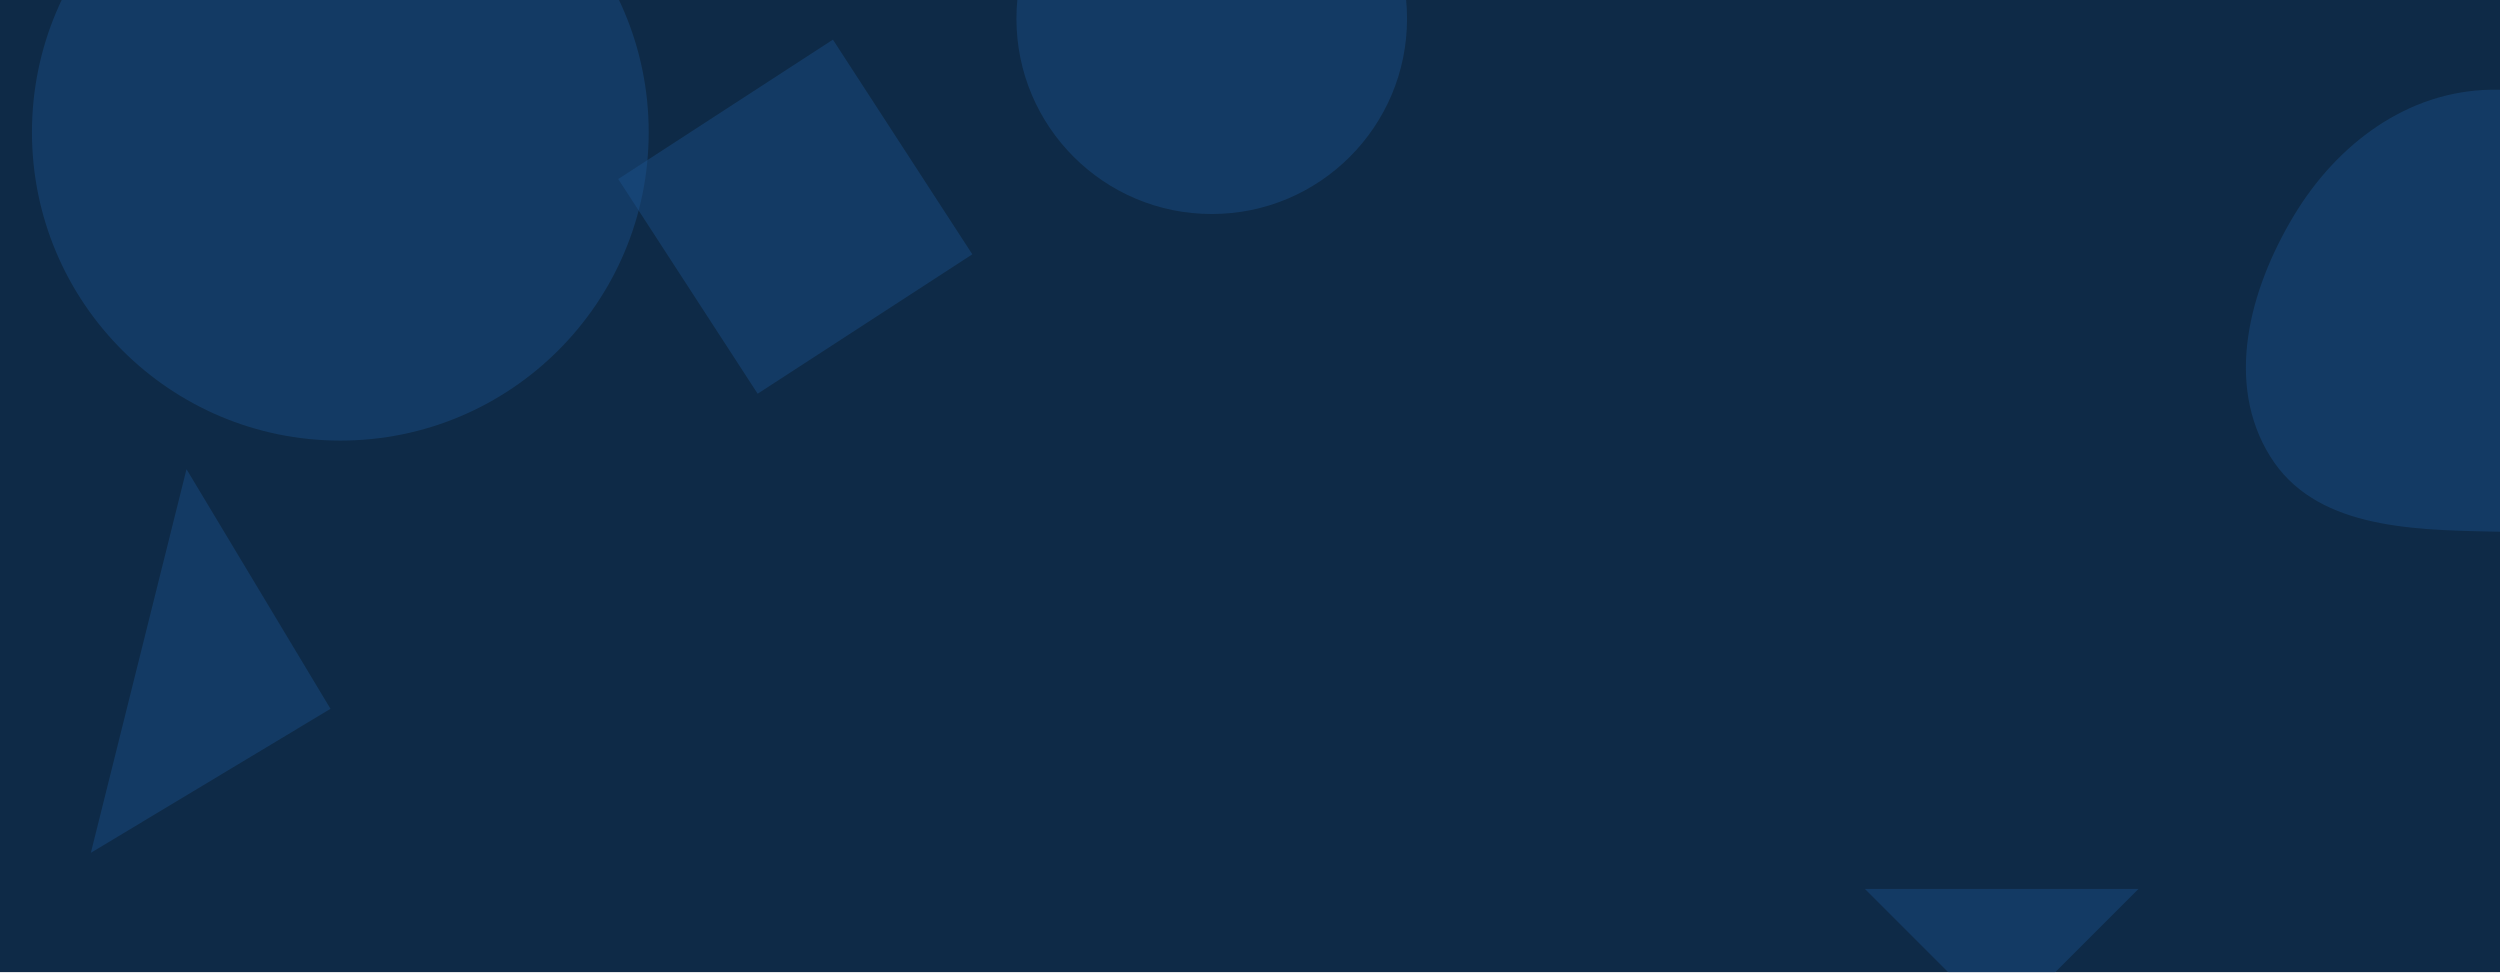
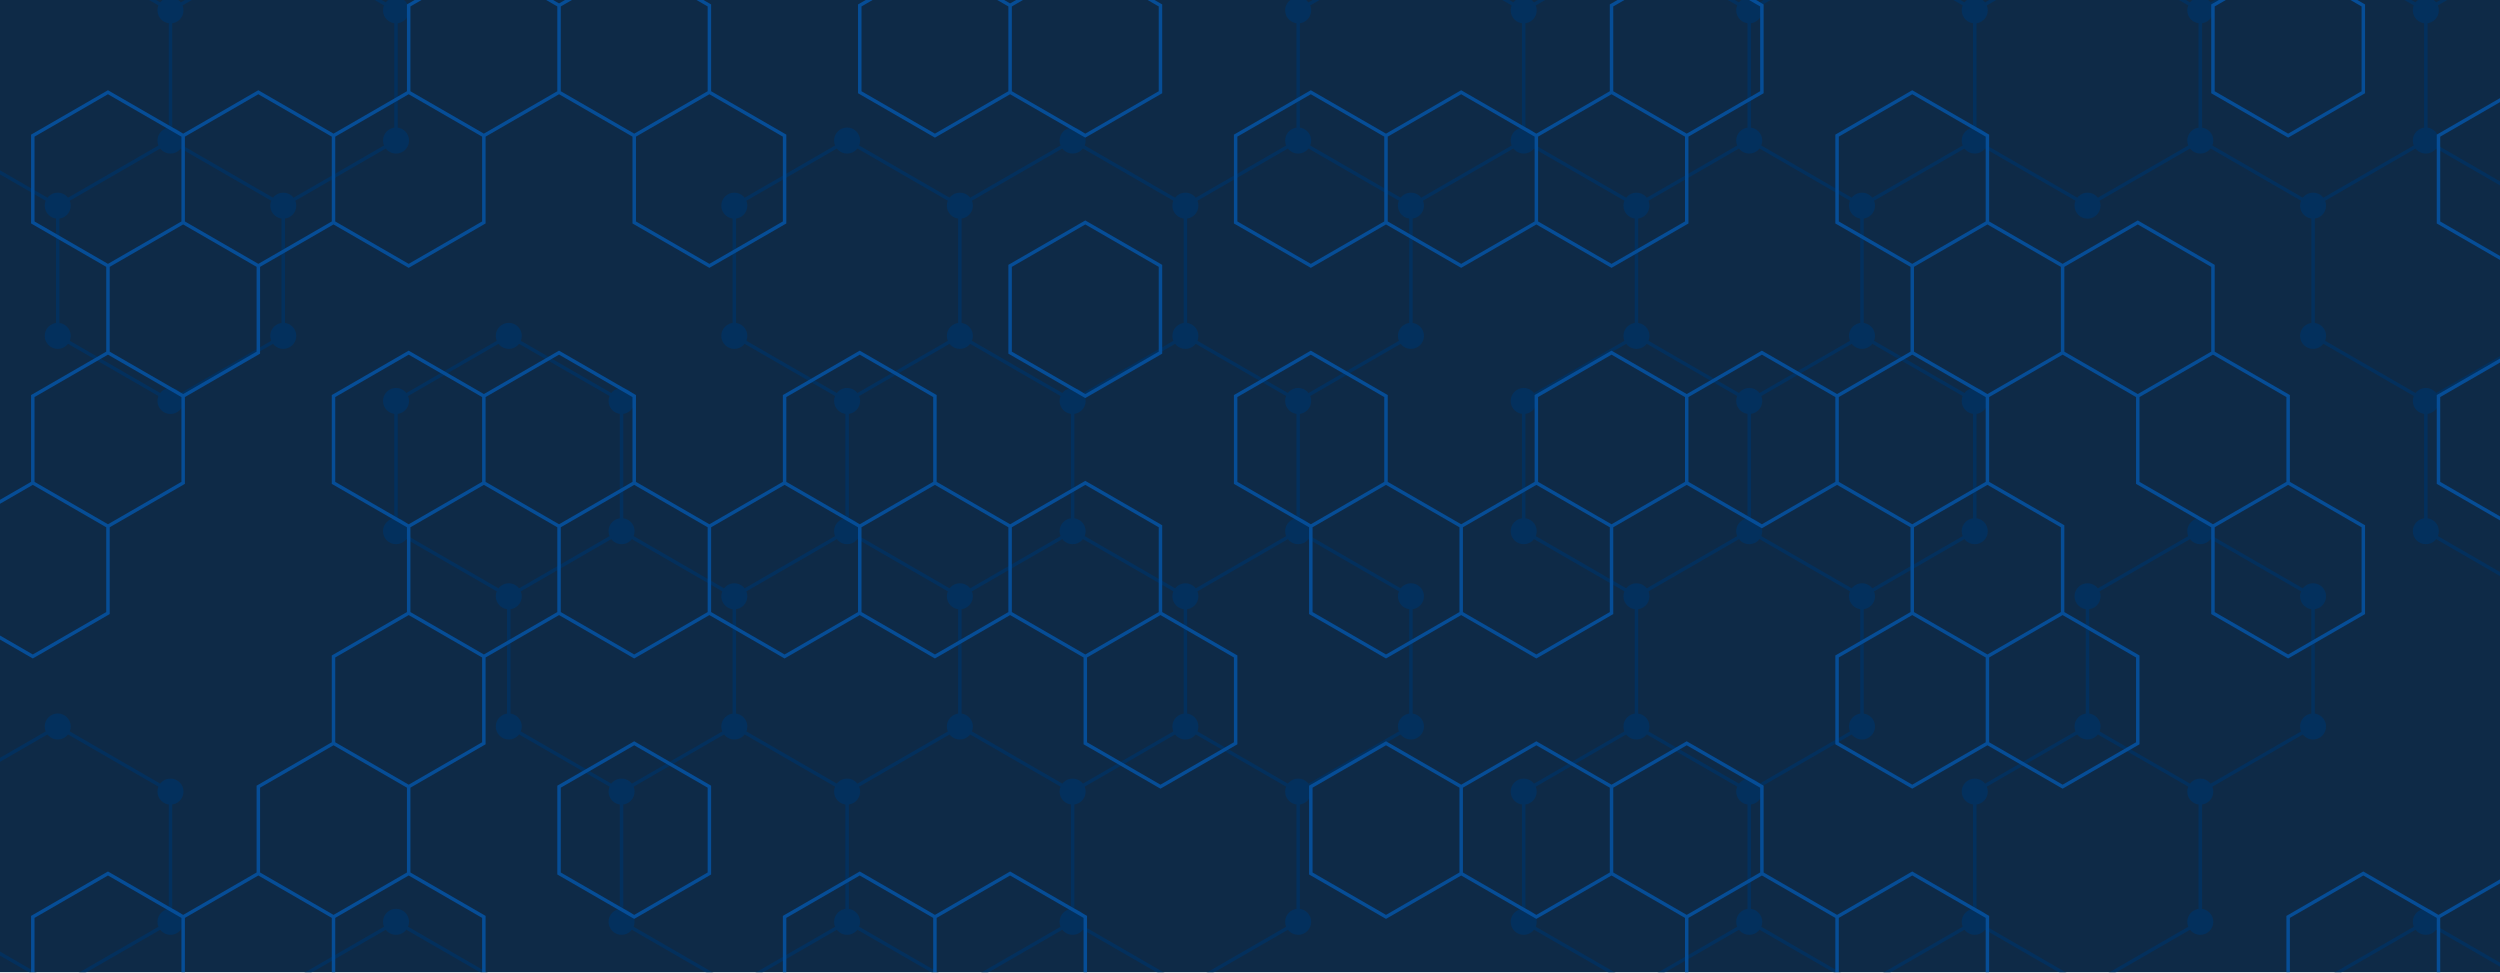
<svg xmlns="http://www.w3.org/2000/svg" version="1.1" width="1440" height="560" preserveAspectRatio="none" viewBox="0 0 1440 560">
-   <g mask="url(&quot;#SvgjsMask1009&quot;)" fill="none">
+   <g mask="url(&quot;#SvgjsMask1011&quot;)" fill="none">
    <rect width="1440" height="560" x="0" y="0" fill="#0e2a47" />
-     <path d="M1152.978 590.816L1231.761 512.033 1074.195 512.033z" fill="rgba(28, 83, 142, 0.4)" class="triangle-float3" />
-     <path d="M585.47 10.78 a112.49 112.49 0 1 0 224.98 0 a112.49 112.49 0 1 0 -224.98 0z" fill="rgba(28, 83, 142, 0.4)" class="triangle-float1" />
-     <path d="M190.363 408.273L107.429 270.247 52.337 491.208z" fill="rgba(28, 83, 142, 0.4)" class="triangle-float2" />
-     <path d="M18.41 76.16 a177.62 177.62 0 1 0 355.24 0 a177.62 177.62 0 1 0 -355.24 0z" fill="rgba(28, 83, 142, 0.4)" class="triangle-float1" />
-     <path d="M479.754 22.83L356.101 103.132 436.402 226.785 560.056 146.484z" fill="rgba(28, 83, 142, 0.4)" class="triangle-float1" />
-     <path d="M1434.571,306.171C1484.986,307.171,1543.079,310.485,1570.5,268.168C1599.428,223.525,1583.458,165.112,1555.17,120.061C1528.832,78.115,1484.092,50.799,1434.571,51.687C1386.5,52.549,1345.994,83.041,1321.238,124.256C1295.601,166.937,1281.345,220.695,1307.672,262.954C1332.997,303.605,1386.686,305.221,1434.571,306.171" fill="rgba(28, 83, 142, 0.4)" class="triangle-float3" />
+     <path d="M33.25 -31.54L98.2 5.96L98.2 80.96L33.25 118.46L-31.7 80.96L-31.7 5.96zM98.2 80.96L163.16 118.46L163.16 193.46L98.2 230.96L33.25 193.46L33.25 118.46zM33.25 418.46L98.2 455.96L98.2 530.96L33.25 568.46L-31.7 530.96L-31.7 455.96zM163.16 -31.54L228.11 5.96L228.11 80.96L163.16 118.46L98.2 80.96L98.2 5.96zM228.11 530.96L293.06 568.46L293.06 643.46L228.11 680.96L163.16 643.46L163.16 568.46zM293.06 193.46L358.02 230.96L358.02 305.96L293.06 343.46L228.11 305.96L228.11 230.96zM358.02 305.96L422.97 343.46L422.97 418.46L358.02 455.96L293.06 418.46L293.06 343.46zM487.93 80.96L552.88 118.46L552.88 193.46L487.93 230.96L422.97 193.46L422.97 118.46zM487.93 305.96L552.88 343.46L552.88 418.46L487.93 455.96L422.97 418.46L422.97 343.46zM422.97 418.46L487.93 455.96L487.93 530.96L422.97 568.46L358.02 530.96L358.02 455.96zM617.83 80.96L682.79 118.46L682.79 193.46L617.83 230.96L552.88 193.46L552.88 118.46zM552.88 193.46L617.83 230.96L617.83 305.96L552.88 343.46L487.93 305.96L487.93 230.96zM552.88 418.46L617.83 455.96L617.83 530.96L552.88 568.46L487.93 530.96L487.93 455.96zM747.74 80.96L812.7 118.46L812.7 193.46L747.74 230.96L682.79 193.46L682.79 118.46zM682.79 193.46L747.74 230.96L747.74 305.96L682.79 343.46L617.83 305.96L617.83 230.96zM747.74 305.96L812.7 343.46L812.7 418.46L747.74 455.96L682.79 418.46L682.79 343.46zM682.79 418.46L747.74 455.96L747.74 530.96L682.79 568.46L617.83 530.96L617.83 455.96zM812.69 -31.54L877.65 5.96L877.65 80.96L812.69 118.46L747.74 80.96L747.74 5.96zM942.6 -31.54L1007.56 5.96L1007.56 80.96L942.6 118.46L877.65 80.96L877.65 5.96zM1007.56 80.96L1072.51 118.46L1072.51 193.46L1007.56 230.96L942.6 193.46L942.6 118.46zM942.6 193.46L1007.56 230.96L1007.56 305.96L942.6 343.46L877.65 305.96L877.65 230.96zM1007.56 305.96L1072.51 343.46L1072.51 418.46L1007.56 455.96L942.6 418.46L942.6 343.46zM942.6 418.46L1007.56 455.96L1007.56 530.96L942.6 568.46L877.65 530.96L877.65 455.96zM1007.56 530.96L1072.51 568.46L1072.51 643.46L1007.56 680.96L942.6 643.46L942.6 568.46zM1072.51 -31.54L1137.46 5.96L1137.46 80.96L1072.51 118.46L1007.56 80.96L1007.56 5.96zM1072.51 193.46L1137.46 230.96L1137.46 305.96L1072.51 343.46L1007.56 305.96L1007.56 230.96zM1137.46 530.96L1202.42 568.46L1202.42 643.46L1137.46 680.96L1072.51 643.46L1072.51 568.46zM1202.42 -31.54L1267.37 5.96L1267.37 80.96L1202.42 118.46L1137.46 80.96L1137.46 5.96zM1267.37 305.96L1332.32 343.46L1332.32 418.46L1267.37 455.96L1202.42 418.46L1202.42 343.46zM1202.42 418.46L1267.37 455.96L1267.37 530.96L1202.42 568.46L1137.46 530.96L1137.46 455.96zM1332.33 -31.54L1397.28 5.96L1397.28 80.96L1332.33 118.46L1267.37 80.96L1267.37 5.96zM1397.28 80.96L1462.23 118.46L1462.23 193.46L1397.28 230.96L1332.33 193.46L1332.33 118.46zM1397.28 530.96L1462.23 568.46L1462.23 643.46L1397.28 680.96L1332.33 643.46L1332.33 568.46zM1462.23 -31.54L1527.19 5.96L1527.19 80.96L1462.23 118.46L1397.28 80.96L1397.28 5.96zM1462.23 193.46L1527.19 230.96L1527.19 305.96L1462.23 343.46L1397.28 305.96L1397.28 230.96zM1527.19 305.96L1592.14 343.46L1592.14 418.46L1527.19 455.96L1462.23 418.46L1462.23 343.46z" stroke="#03305d" stroke-width="2" />
+     <path d="M25.75 -31.54 a7.5 7.5 0 1 0 15 0 a7.5 7.5 0 1 0 -15 0zM90.7 5.96 a7.5 7.5 0 1 0 15 0 a7.5 7.5 0 1 0 -15 0zM90.7 80.96 a7.5 7.5 0 1 0 15 0 a7.5 7.5 0 1 0 -15 0zM25.75 118.46 a7.5 7.5 0 1 0 15 0 a7.5 7.5 0 1 0 -15 0zM-39.2 80.96 a7.5 7.5 0 1 0 15 0 a7.5 7.5 0 1 0 -15 0zM-39.2 5.96 a7.5 7.5 0 1 0 15 0 a7.5 7.5 0 1 0 -15 0zM155.66 118.46 a7.5 7.5 0 1 0 15 0 a7.5 7.5 0 1 0 -15 0zM155.66 193.46 a7.5 7.5 0 1 0 15 0 a7.5 7.5 0 1 0 -15 0zM90.7 230.96 a7.5 7.5 0 1 0 15 0 a7.5 7.5 0 1 0 -15 0zM25.75 193.46 a7.5 7.5 0 1 0 15 0 a7.5 7.5 0 1 0 -15 0zM25.75 418.46 a7.5 7.5 0 1 0 15 0 a7.5 7.5 0 1 0 -15 0zM90.7 455.96 a7.5 7.5 0 1 0 15 0 a7.5 7.5 0 1 0 -15 0zM90.7 530.96 a7.5 7.5 0 1 0 15 0 a7.5 7.5 0 1 0 -15 0zM25.75 568.46 a7.5 7.5 0 1 0 15 0 a7.5 7.5 0 1 0 -15 0zM-39.2 530.96 a7.5 7.5 0 1 0 15 0 a7.5 7.5 0 1 0 -15 0zM-39.2 455.96 a7.5 7.5 0 1 0 15 0 a7.5 7.5 0 1 0 -15 0zM155.66 -31.54 a7.5 7.5 0 1 0 15 0 a7.5 7.5 0 1 0 -15 0zM220.61 5.96 a7.5 7.5 0 1 0 15 0 a7.5 7.5 0 1 0 -15 0zM220.61 80.96 a7.5 7.5 0 1 0 15 0 a7.5 7.5 0 1 0 -15 0zM220.61 530.96 a7.5 7.5 0 1 0 15 0 a7.5 7.5 0 1 0 -15 0zM285.56 568.46 a7.5 7.5 0 1 0 15 0 a7.5 7.5 0 1 0 -15 0zM285.56 643.46 a7.5 7.5 0 1 0 15 0 a7.5 7.5 0 1 0 -15 0zM220.61 680.96 a7.5 7.5 0 1 0 15 0 a7.5 7.5 0 1 0 -15 0zM155.66 643.46 a7.5 7.5 0 1 0 15 0 a7.5 7.5 0 1 0 -15 0zM155.66 568.46 a7.5 7.5 0 1 0 15 0 a7.5 7.5 0 1 0 -15 0zM285.56 193.46 a7.5 7.5 0 1 0 15 0 a7.5 7.5 0 1 0 -15 0zM350.52 230.96 a7.5 7.5 0 1 0 15 0 a7.5 7.5 0 1 0 -15 0zM350.52 305.96 a7.5 7.5 0 1 0 15 0 a7.5 7.5 0 1 0 -15 0zM285.56 343.46 a7.5 7.5 0 1 0 15 0 a7.5 7.5 0 1 0 -15 0zM220.61 305.96 a7.5 7.5 0 1 0 15 0 a7.5 7.5 0 1 0 -15 0zM220.61 230.96 a7.5 7.5 0 1 0 15 0 a7.5 7.5 0 1 0 -15 0zM415.47 343.46 a7.5 7.5 0 1 0 15 0 a7.5 7.5 0 1 0 -15 0zM415.47 418.46 a7.5 7.5 0 1 0 15 0 a7.5 7.5 0 1 0 -15 0zM350.52 455.96 a7.5 7.5 0 1 0 15 0 a7.5 7.5 0 1 0 -15 0zM285.56 418.46 a7.5 7.5 0 1 0 15 0 a7.5 7.5 0 1 0 -15 0zM480.43 80.96 a7.5 7.5 0 1 0 15 0 a7.5 7.5 0 1 0 -15 0zM545.38 118.46 a7.5 7.5 0 1 0 15 0 a7.5 7.5 0 1 0 -15 0zM545.38 193.46 a7.5 7.5 0 1 0 15 0 a7.5 7.5 0 1 0 -15 0zM480.43 230.96 a7.5 7.5 0 1 0 15 0 a7.5 7.5 0 1 0 -15 0zM415.47 193.46 a7.5 7.5 0 1 0 15 0 a7.5 7.5 0 1 0 -15 0zM415.47 118.46 a7.5 7.5 0 1 0 15 0 a7.5 7.5 0 1 0 -15 0zM480.43 305.96 a7.5 7.5 0 1 0 15 0 a7.5 7.5 0 1 0 -15 0zM545.38 343.46 a7.5 7.5 0 1 0 15 0 a7.5 7.5 0 1 0 -15 0zM545.38 418.46 a7.5 7.5 0 1 0 15 0 a7.5 7.5 0 1 0 -15 0zM480.43 455.96 a7.5 7.5 0 1 0 15 0 a7.5 7.5 0 1 0 -15 0zM480.43 530.96 a7.5 7.5 0 1 0 15 0 a7.5 7.5 0 1 0 -15 0zM415.47 568.46 a7.5 7.5 0 1 0 15 0 a7.5 7.5 0 1 0 -15 0zM350.52 530.96 a7.5 7.5 0 1 0 15 0 a7.5 7.5 0 1 0 -15 0zM610.33 80.96 a7.5 7.5 0 1 0 15 0 a7.5 7.5 0 1 0 -15 0zM675.29 118.46 a7.5 7.5 0 1 0 15 0 a7.5 7.5 0 1 0 -15 0zM675.29 193.46 a7.5 7.5 0 1 0 15 0 a7.5 7.5 0 1 0 -15 0zM610.33 230.96 a7.5 7.5 0 1 0 15 0 a7.5 7.5 0 1 0 -15 0zM610.33 305.96 a7.5 7.5 0 1 0 15 0 a7.5 7.5 0 1 0 -15 0zM610.33 455.96 a7.5 7.5 0 1 0 15 0 a7.5 7.5 0 1 0 -15 0zM610.33 530.96 a7.5 7.5 0 1 0 15 0 a7.5 7.5 0 1 0 -15 0zM545.38 568.46 a7.5 7.5 0 1 0 15 0 a7.5 7.5 0 1 0 -15 0zM740.24 80.96 a7.5 7.5 0 1 0 15 0 a7.5 7.5 0 1 0 -15 0zM805.2 118.46 a7.5 7.5 0 1 0 15 0 a7.5 7.5 0 1 0 -15 0zM805.2 193.46 a7.5 7.5 0 1 0 15 0 a7.5 7.5 0 1 0 -15 0zM740.24 230.96 a7.5 7.5 0 1 0 15 0 a7.5 7.5 0 1 0 -15 0zM740.24 305.96 a7.5 7.5 0 1 0 15 0 a7.5 7.5 0 1 0 -15 0zM675.29 343.46 a7.5 7.5 0 1 0 15 0 a7.5 7.5 0 1 0 -15 0zM805.2 343.46 a7.5 7.5 0 1 0 15 0 a7.5 7.5 0 1 0 -15 0zM805.2 418.46 a7.5 7.5 0 1 0 15 0 a7.5 7.5 0 1 0 -15 0zM740.24 455.96 a7.5 7.5 0 1 0 15 0 a7.5 7.5 0 1 0 -15 0zM675.29 418.46 a7.5 7.5 0 1 0 15 0 a7.5 7.5 0 1 0 -15 0zM740.24 530.96 a7.5 7.5 0 1 0 15 0 a7.5 7.5 0 1 0 -15 0zM675.29 568.46 a7.5 7.5 0 1 0 15 0 a7.5 7.5 0 1 0 -15 0zM805.19 -31.54 a7.5 7.5 0 1 0 15 0 a7.5 7.5 0 1 0 -15 0zM870.15 5.96 a7.5 7.5 0 1 0 15 0 a7.5 7.5 0 1 0 -15 0zM870.15 80.96 a7.5 7.5 0 1 0 15 0 a7.5 7.5 0 1 0 -15 0zM805.19 118.46 a7.5 7.5 0 1 0 15 0 a7.5 7.5 0 1 0 -15 0zM740.24 5.96 a7.5 7.5 0 1 0 15 0 a7.5 7.5 0 1 0 -15 0zM935.1 -31.54 a7.5 7.5 0 1 0 15 0 a7.5 7.5 0 1 0 -15 0zM1000.06 5.96 a7.5 7.5 0 1 0 15 0 a7.5 7.5 0 1 0 -15 0zM1000.06 80.96 a7.5 7.5 0 1 0 15 0 a7.5 7.5 0 1 0 -15 0zM935.1 118.46 a7.5 7.5 0 1 0 15 0 a7.5 7.5 0 1 0 -15 0zM1065.01 118.46 a7.5 7.5 0 1 0 15 0 a7.5 7.5 0 1 0 -15 0zM1065.01 193.46 a7.5 7.5 0 1 0 15 0 a7.5 7.5 0 1 0 -15 0zM1000.06 230.96 a7.5 7.5 0 1 0 15 0 a7.5 7.5 0 1 0 -15 0zM935.1 193.46 a7.5 7.5 0 1 0 15 0 a7.5 7.5 0 1 0 -15 0zM1000.06 305.96 a7.5 7.5 0 1 0 15 0 a7.5 7.5 0 1 0 -15 0zM935.1 343.46 a7.5 7.5 0 1 0 15 0 a7.5 7.5 0 1 0 -15 0zM870.15 305.96 a7.5 7.5 0 1 0 15 0 a7.5 7.5 0 1 0 -15 0zM870.15 230.96 a7.5 7.5 0 1 0 15 0 a7.5 7.5 0 1 0 -15 0zM1065.01 343.46 a7.5 7.5 0 1 0 15 0 a7.5 7.5 0 1 0 -15 0zM1065.01 418.46 a7.5 7.5 0 1 0 15 0 a7.5 7.5 0 1 0 -15 0zM1000.06 455.96 a7.5 7.5 0 1 0 15 0 a7.5 7.5 0 1 0 -15 0zM935.1 418.46 a7.5 7.5 0 1 0 15 0 a7.5 7.5 0 1 0 -15 0zM1000.06 530.96 a7.5 7.5 0 1 0 15 0 a7.5 7.5 0 1 0 -15 0zM935.1 568.46 a7.5 7.5 0 1 0 15 0 a7.5 7.5 0 1 0 -15 0zM870.15 530.96 a7.5 7.5 0 1 0 15 0 a7.5 7.5 0 1 0 -15 0zM870.15 455.96 a7.5 7.5 0 1 0 15 0 a7.5 7.5 0 1 0 -15 0zM1065.01 568.46 a7.5 7.5 0 1 0 15 0 a7.5 7.5 0 1 0 -15 0zM1065.01 643.46 a7.5 7.5 0 1 0 15 0 a7.5 7.5 0 1 0 -15 0zM1000.06 680.96 a7.5 7.5 0 1 0 15 0 a7.5 7.5 0 1 0 -15 0zM935.1 643.46 a7.5 7.5 0 1 0 15 0 a7.5 7.5 0 1 0 -15 0zM1065.01 -31.54 a7.5 7.5 0 1 0 15 0 a7.5 7.5 0 1 0 -15 0zM1129.96 5.96 a7.5 7.5 0 1 0 15 0 a7.5 7.5 0 1 0 -15 0zM1129.96 80.96 a7.5 7.5 0 1 0 15 0 a7.5 7.5 0 1 0 -15 0zM1129.96 230.96 a7.5 7.5 0 1 0 15 0 a7.5 7.5 0 1 0 -15 0zM1129.96 305.96 a7.5 7.5 0 1 0 15 0 a7.5 7.5 0 1 0 -15 0zM1129.96 530.96 a7.5 7.5 0 1 0 15 0 a7.5 7.5 0 1 0 -15 0zM1194.92 568.46 a7.5 7.5 0 1 0 15 0 a7.5 7.5 0 1 0 -15 0zM1194.92 643.46 a7.5 7.5 0 1 0 15 0 a7.5 7.5 0 1 0 -15 0zM1129.96 680.96 a7.5 7.5 0 1 0 15 0 a7.5 7.5 0 1 0 -15 0zM1194.92 -31.54 a7.5 7.5 0 1 0 15 0 a7.5 7.5 0 1 0 -15 0zM1259.87 5.96 a7.5 7.5 0 1 0 15 0 a7.5 7.5 0 1 0 -15 0zM1259.87 80.96 a7.5 7.5 0 1 0 15 0 a7.5 7.5 0 1 0 -15 0zM1194.92 118.46 a7.5 7.5 0 1 0 15 0 a7.5 7.5 0 1 0 -15 0zM1259.87 305.96 a7.5 7.5 0 1 0 15 0 a7.5 7.5 0 1 0 -15 0zM1324.82 343.46 a7.5 7.5 0 1 0 15 0 a7.5 7.5 0 1 0 -15 0zM1324.82 418.46 a7.5 7.5 0 1 0 15 0 a7.5 7.5 0 1 0 -15 0zM1259.87 455.96 a7.5 7.5 0 1 0 15 0 a7.5 7.5 0 1 0 -15 0zM1194.92 418.46 a7.5 7.5 0 1 0 15 0 a7.5 7.5 0 1 0 -15 0zM1194.92 343.46 a7.5 7.5 0 1 0 15 0 a7.5 7.5 0 1 0 -15 0zM1259.87 530.96 a7.5 7.5 0 1 0 15 0 a7.5 7.5 0 1 0 -15 0zM1129.96 455.96 a7.5 7.5 0 1 0 15 0 a7.5 7.5 0 1 0 -15 0zM1324.83 -31.54 a7.5 7.5 0 1 0 15 0 a7.5 7.5 0 1 0 -15 0zM1389.78 5.96 a7.5 7.5 0 1 0 15 0 a7.5 7.5 0 1 0 -15 0zM1389.78 80.96 a7.5 7.5 0 1 0 15 0 a7.5 7.5 0 1 0 -15 0zM1324.83 118.46 a7.5 7.5 0 1 0 15 0 a7.5 7.5 0 1 0 -15 0zM1454.73 118.46 a7.5 7.5 0 1 0 15 0 a7.5 7.5 0 1 0 -15 0zM1454.73 193.46 a7.5 7.5 0 1 0 15 0 a7.5 7.5 0 1 0 -15 0zM1389.78 230.96 a7.5 7.5 0 1 0 15 0 a7.5 7.5 0 1 0 -15 0zM1324.83 193.46 a7.5 7.5 0 1 0 15 0 a7.5 7.5 0 1 0 -15 0zM1389.78 530.96 a7.5 7.5 0 1 0 15 0 a7.5 7.5 0 1 0 -15 0zM1454.73 568.46 a7.5 7.5 0 1 0 15 0 a7.5 7.5 0 1 0 -15 0zM1454.73 643.46 a7.5 7.5 0 1 0 15 0 a7.5 7.5 0 1 0 -15 0zM1389.78 680.96 a7.5 7.5 0 1 0 15 0 a7.5 7.5 0 1 0 -15 0zM1324.83 643.46 a7.5 7.5 0 1 0 15 0 a7.5 7.5 0 1 0 -15 0zM1324.83 568.46 a7.5 7.5 0 1 0 15 0 a7.5 7.5 0 1 0 -15 0zM1454.73 -31.54 a7.5 7.5 0 1 0 15 0 a7.5 7.5 0 1 0 -15 0zM1519.69 5.96 a7.5 7.5 0 1 0 15 0 a7.5 7.5 0 1 0 -15 0zM1519.69 80.96 a7.5 7.5 0 1 0 15 0 a7.5 7.5 0 1 0 -15 0zM1519.69 230.96 a7.5 7.5 0 1 0 15 0 a7.5 7.5 0 1 0 -15 0zM1519.69 305.96 a7.5 7.5 0 1 0 15 0 a7.5 7.5 0 1 0 -15 0zM1454.73 343.46 a7.5 7.5 0 1 0 15 0 a7.5 7.5 0 1 0 -15 0zM1389.78 305.96 a7.5 7.5 0 1 0 15 0 a7.5 7.5 0 1 0 -15 0zM1584.64 343.46 a7.5 7.5 0 1 0 15 0 a7.5 7.5 0 1 0 -15 0zM1584.64 418.46 a7.5 7.5 0 1 0 15 0 a7.5 7.5 0 1 0 -15 0zM1519.69 455.96 a7.5 7.5 0 1 0 15 0 a7.5 7.5 0 1 0 -15 0zM1454.73 418.46 a7.5 7.5 0 1 0 15 0 a7.5 7.5 0 1 0 -15 0z" fill="#03305d" />
+     <path d="M62.19 53.13L105.5 78.13L105.5 128.13L62.19 153.13L18.89 128.13L18.89 78.13zM62.19 203.13L105.5 228.13L105.5 278.13L62.19 303.13L18.89 278.13L18.89 228.13zM18.89 278.13L62.19 303.13L62.19 353.13L18.89 378.13L-24.41 353.13L-24.41 303.13zM62.19 503.13L105.5 528.13L105.5 578.13L62.19 603.13L18.89 578.13L18.89 528.13zM148.8 53.13L192.1 78.13L192.1 128.13L148.8 153.13L105.5 128.13L105.5 78.13zM105.5 128.13L148.8 153.13L148.8 203.13L105.5 228.13L62.19 203.13L62.19 153.13zM148.8 503.13L192.1 528.13L192.1 578.13L148.8 603.13L105.5 578.13L105.5 528.13zM235.4 53.13L278.7 78.13L278.7 128.13L235.4 153.13L192.1 128.13L192.1 78.13zM235.4 203.13L278.7 228.13L278.7 278.13L235.4 303.13L192.1 278.13L192.1 228.13zM235.4 353.13L278.7 378.13L278.7 428.13L235.4 453.13L192.1 428.13L192.1 378.13zM192.1 428.13L235.4 453.13L235.4 503.13L192.1 528.13L148.8 503.13L148.8 453.13zM235.4 503.13L278.7 528.13L278.7 578.13L235.4 603.13L192.1 578.13L192.1 528.13zM278.7 -21.87L322.01 3.13L322.01 53.13L278.7 78.13L235.4 53.13L235.4 3.13zM322.01 203.13L365.31 228.13L365.31 278.13L322.01 303.13L278.7 278.13L278.7 228.13zM278.7 278.13L322.01 303.13L322.01 353.13L278.7 378.13L235.4 353.13L235.4 303.13zM365.31 -21.87L408.61 3.13L408.61 53.13L365.31 78.13L322.01 53.13L322.01 3.13zM408.61 53.13L451.92 78.13L451.92 128.13L408.61 153.13L365.31 128.13L365.31 78.13zM365.31 278.13L408.61 303.13L408.61 353.13L365.31 378.13L322.01 353.13L322.01 303.13zM365.31 428.13L408.61 453.13L408.61 503.13L365.31 528.13L322.01 503.13L322.01 453.13zM495.22 203.13L538.52 228.13L538.52 278.13L495.22 303.13L451.92 278.13L451.92 228.13zM451.92 278.13L495.22 303.13L495.22 353.13L451.92 378.13L408.61 353.13L408.61 303.13zM495.22 503.13L538.52 528.13L538.52 578.13L495.22 603.13L451.92 578.13L451.92 528.13zM538.52 -21.87L581.82 3.13L581.82 53.13L538.52 78.13L495.22 53.13L495.22 3.13zM538.52 278.13L581.82 303.13L581.82 353.13L538.52 378.13L495.22 353.13L495.22 303.13zM581.82 503.13L625.13 528.13L625.13 578.13L581.82 603.13L538.52 578.13L538.52 528.13zM625.13 -21.87L668.43 3.13L668.43 53.13L625.13 78.13L581.82 53.13L581.82 3.13zM625.13 128.13L668.43 153.13L668.43 203.13L625.13 228.13L581.82 203.13L581.82 153.13zM625.13 278.13L668.43 303.13L668.43 353.13L625.13 378.13L581.82 353.13L581.82 303.13zM668.43 353.13L711.73 378.13L711.73 428.13L668.43 453.13L625.13 428.13L625.13 378.13zM755.03 53.13L798.34 78.13L798.34 128.13L755.03 153.13L711.73 128.13L711.73 78.13zM755.03 203.13L798.34 228.13L798.34 278.13L755.03 303.13L711.73 278.13L711.73 228.13zM841.64 53.13L884.94 78.13L884.94 128.13L841.64 153.13L798.34 128.13L798.34 78.13zM798.34 278.13L841.64 303.13L841.64 353.13L798.34 378.13L755.03 353.13L755.03 303.13zM798.34 428.13L841.64 453.13L841.64 503.13L798.34 528.13L755.03 503.13L755.03 453.13zM928.24 53.13L971.55 78.13L971.55 128.13L928.24 153.13L884.94 128.13L884.94 78.13zM928.24 203.13L971.55 228.13L971.55 278.13L928.24 303.13L884.94 278.13L884.94 228.13zM884.94 278.13L928.24 303.13L928.24 353.13L884.94 378.13L841.64 353.13L841.64 303.13zM884.94 428.13L928.24 453.13L928.24 503.13L884.94 528.13L841.64 503.13L841.64 453.13zM971.55 -21.87L1014.85 3.13L1014.85 53.13L971.55 78.13L928.24 53.13L928.24 3.13zM1014.85 203.13L1058.15 228.13L1058.15 278.13L1014.85 303.13L971.55 278.13L971.55 228.13zM971.55 428.13L1014.85 453.13L1014.85 503.13L971.55 528.13L928.24 503.13L928.24 453.13zM1014.85 503.13L1058.15 528.13L1058.15 578.13L1014.85 603.13L971.55 578.13L971.55 528.13zM1101.45 53.13L1144.76 78.13L1144.76 128.13L1101.45 153.13L1058.15 128.13L1058.15 78.13zM1101.45 203.13L1144.76 228.13L1144.76 278.13L1101.45 303.13L1058.15 278.13L1058.15 228.13zM1101.45 353.13L1144.76 378.13L1144.76 428.13L1101.45 453.13L1058.15 428.13L1058.15 378.13zM1101.45 503.13L1144.76 528.13L1144.76 578.13L1101.45 603.13L1058.15 578.13L1058.15 528.13zM1144.76 128.13L1188.06 153.13L1188.06 203.13L1144.76 228.13L1101.45 203.13L1101.45 153.13zM1144.76 278.13L1188.06 303.13L1188.06 353.13L1144.76 378.13L1101.45 353.13L1101.45 303.13zM1188.06 353.13L1231.36 378.13L1231.36 428.13L1188.06 453.13L1144.76 428.13L1144.76 378.13zM1231.36 128.13L1274.66 153.13L1274.66 203.13L1231.36 228.13L1188.06 203.13L1188.06 153.13zM1274.66 203.13L1317.97 228.13L1317.97 278.13L1274.66 303.13L1231.36 278.13L1231.36 228.13zM1317.97 -21.87L1361.27 3.13L1361.27 53.13L1317.97 78.13L1274.66 53.13L1274.66 3.13zM1317.97 278.13L1361.27 303.13L1361.27 353.13L1317.97 378.13L1274.66 353.13L1274.66 303.13zM1361.27 503.13L1404.57 528.13L1404.57 578.13L1361.27 603.13L1317.97 578.13L1317.97 528.13zM1447.87 53.13L1491.18 78.13L1491.18 128.13L1447.87 153.13L1404.57 128.13L1404.57 78.13zM1447.87 203.13L1491.18 228.13L1491.18 278.13L1447.87 303.13L1404.57 278.13L1404.57 228.13zM1447.87 503.13L1491.18 528.13L1491.18 578.13L1447.87 603.13L1404.57 578.13L1404.57 528.13z" stroke="rgba(6, 80, 156, 0.93)" stroke-width="2" />
  </g>
  <defs>
-     <mask id="SvgjsMask1009">
+     <mask id="SvgjsMask1011">
      <rect width="1440" height="560" fill="#ffffff" />
    </mask>
-     <style>
-             @keyframes float1 {
-                 0%{transform: translate(0, 0)}
-                 50%{transform: translate(-10px, 0)}
-                 100%{transform: translate(0, 0)}
-             }
- 
-             .triangle-float1 {
-                 animation: float1 5s infinite;
-             }
- 
-             @keyframes float2 {
-                 0%{transform: translate(0, 0)}
-                 50%{transform: translate(-5px, -5px)}
-                 100%{transform: translate(0, 0)}
-             }
- 
-             .triangle-float2 {
-                 animation: float2 4s infinite;
-             }
- 
-             @keyframes float3 {
-                 0%{transform: translate(0, 0)}
-                 50%{transform: translate(0, -10px)}
-                 100%{transform: translate(0, 0)}
-             }
- 
-             .triangle-float3 {
-                 animation: float3 6s infinite;
-             }
-         </style>
  </defs>
</svg>
